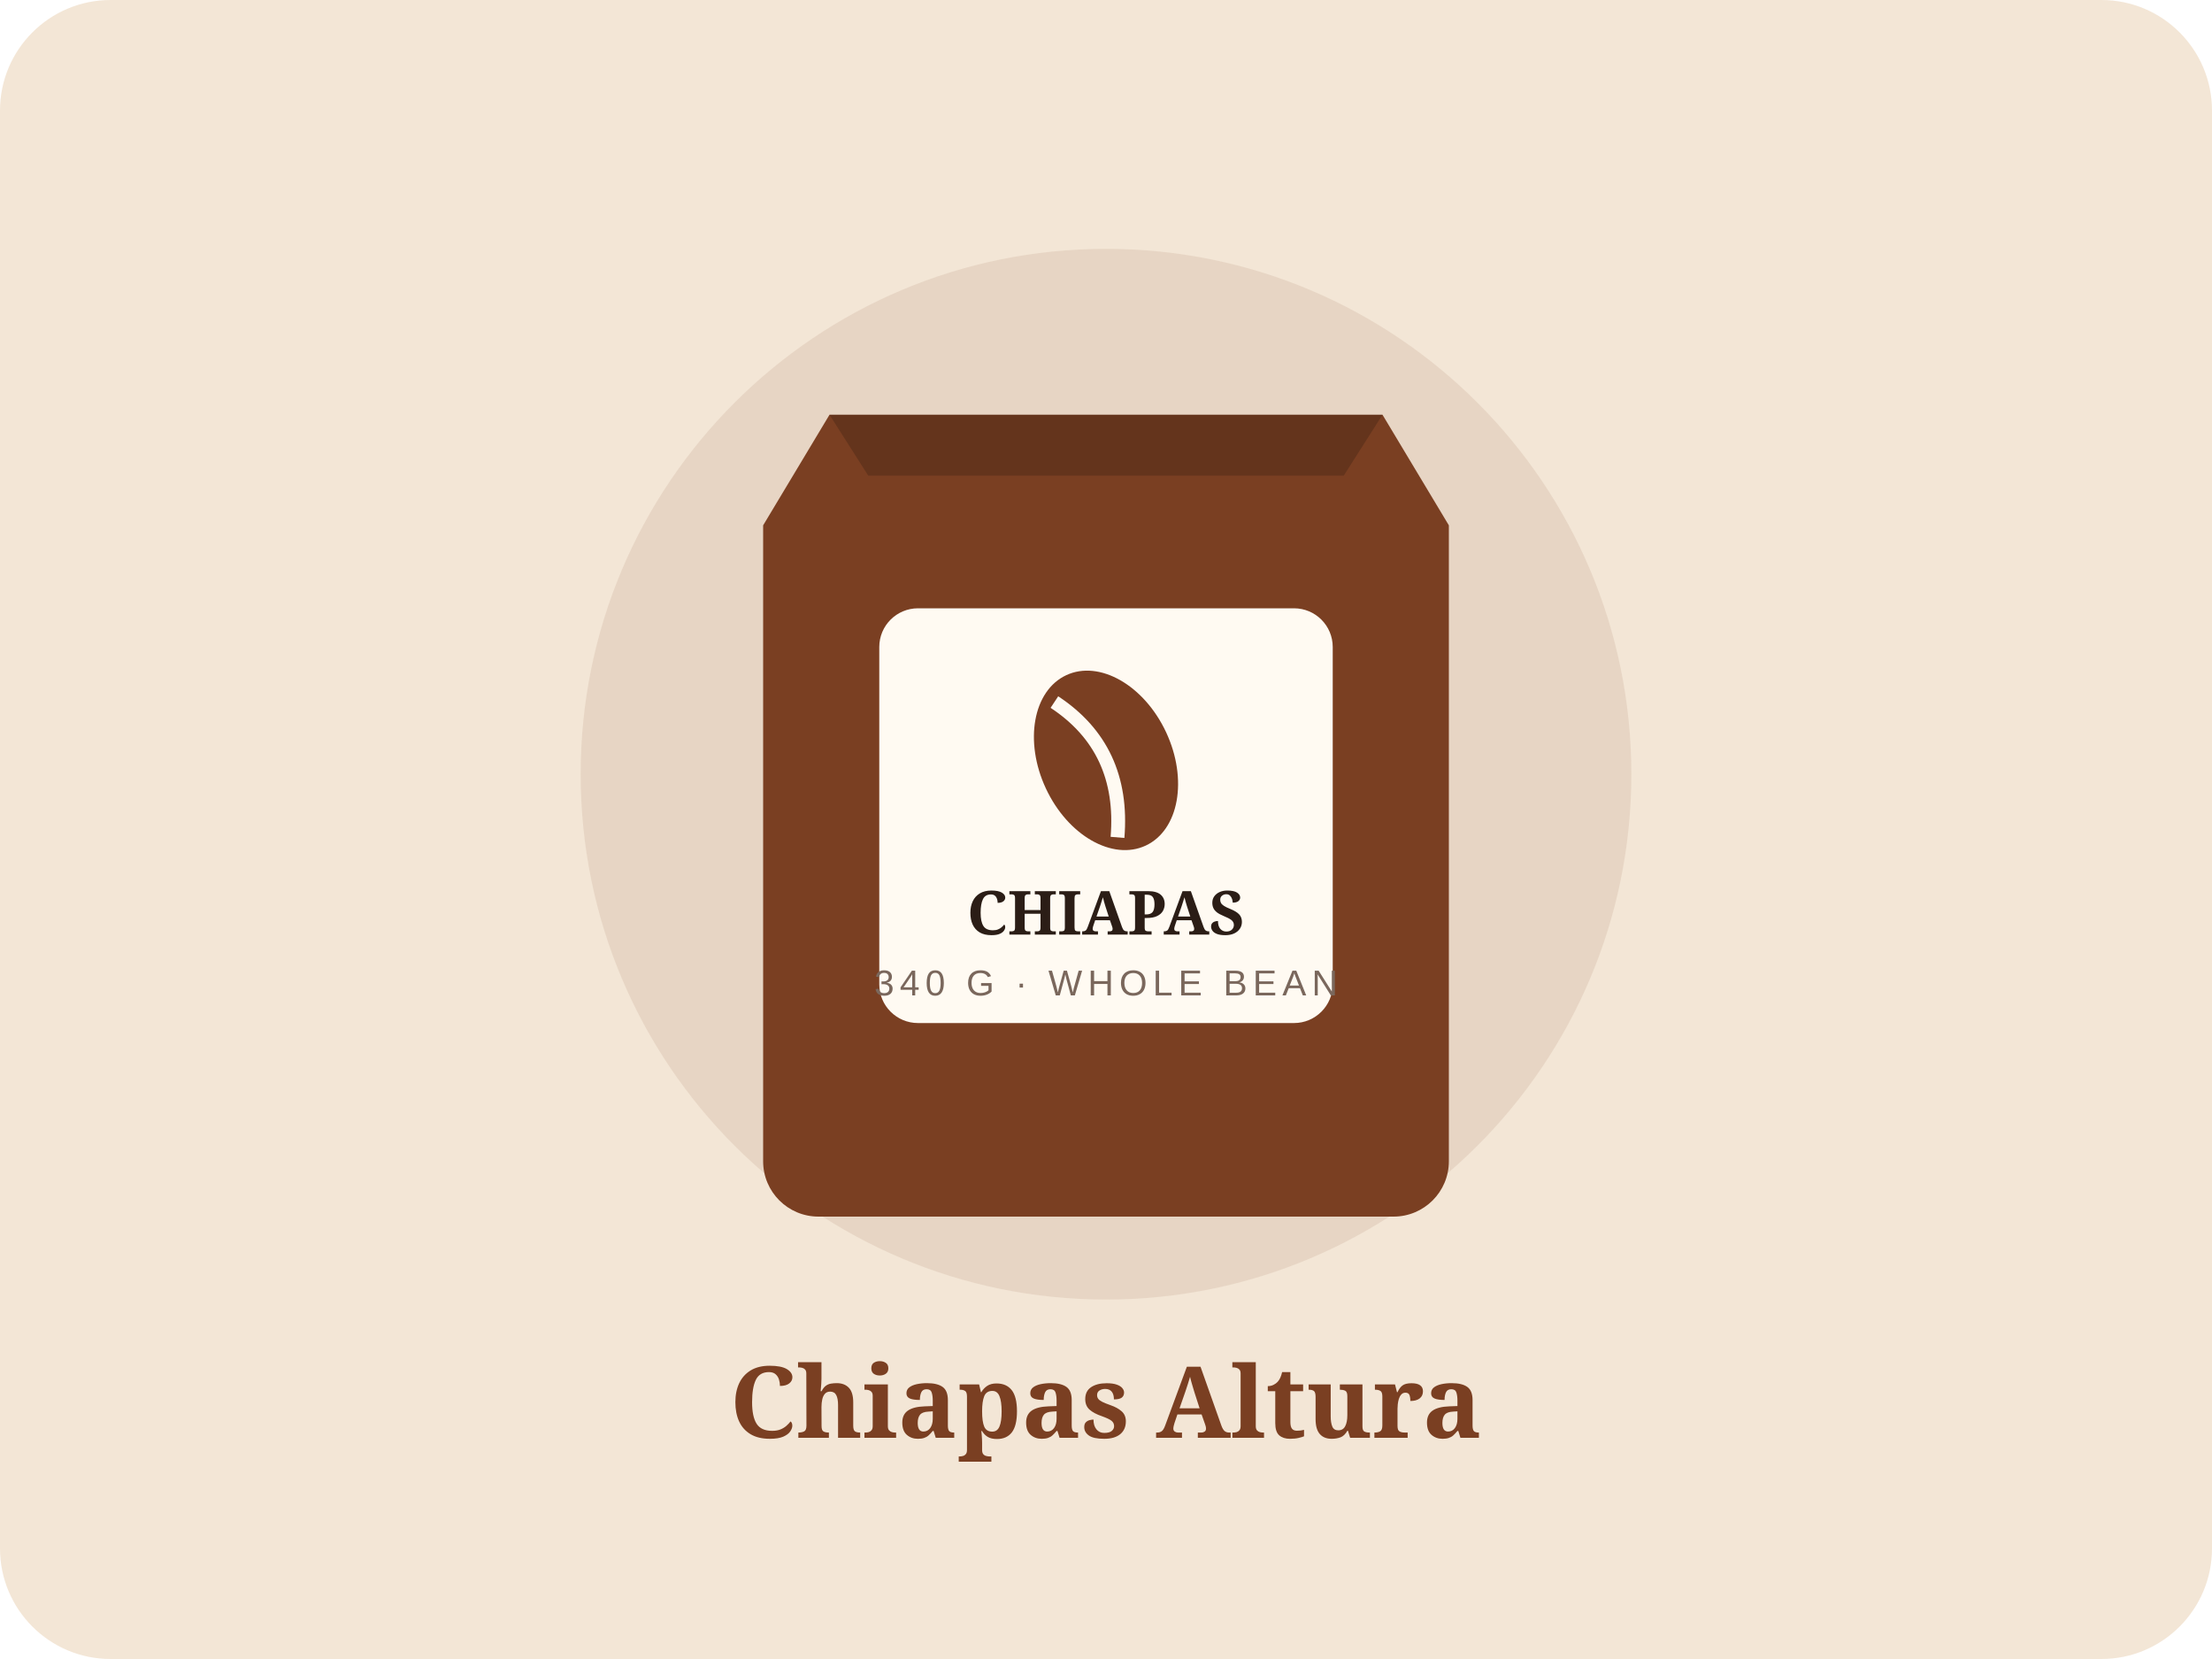
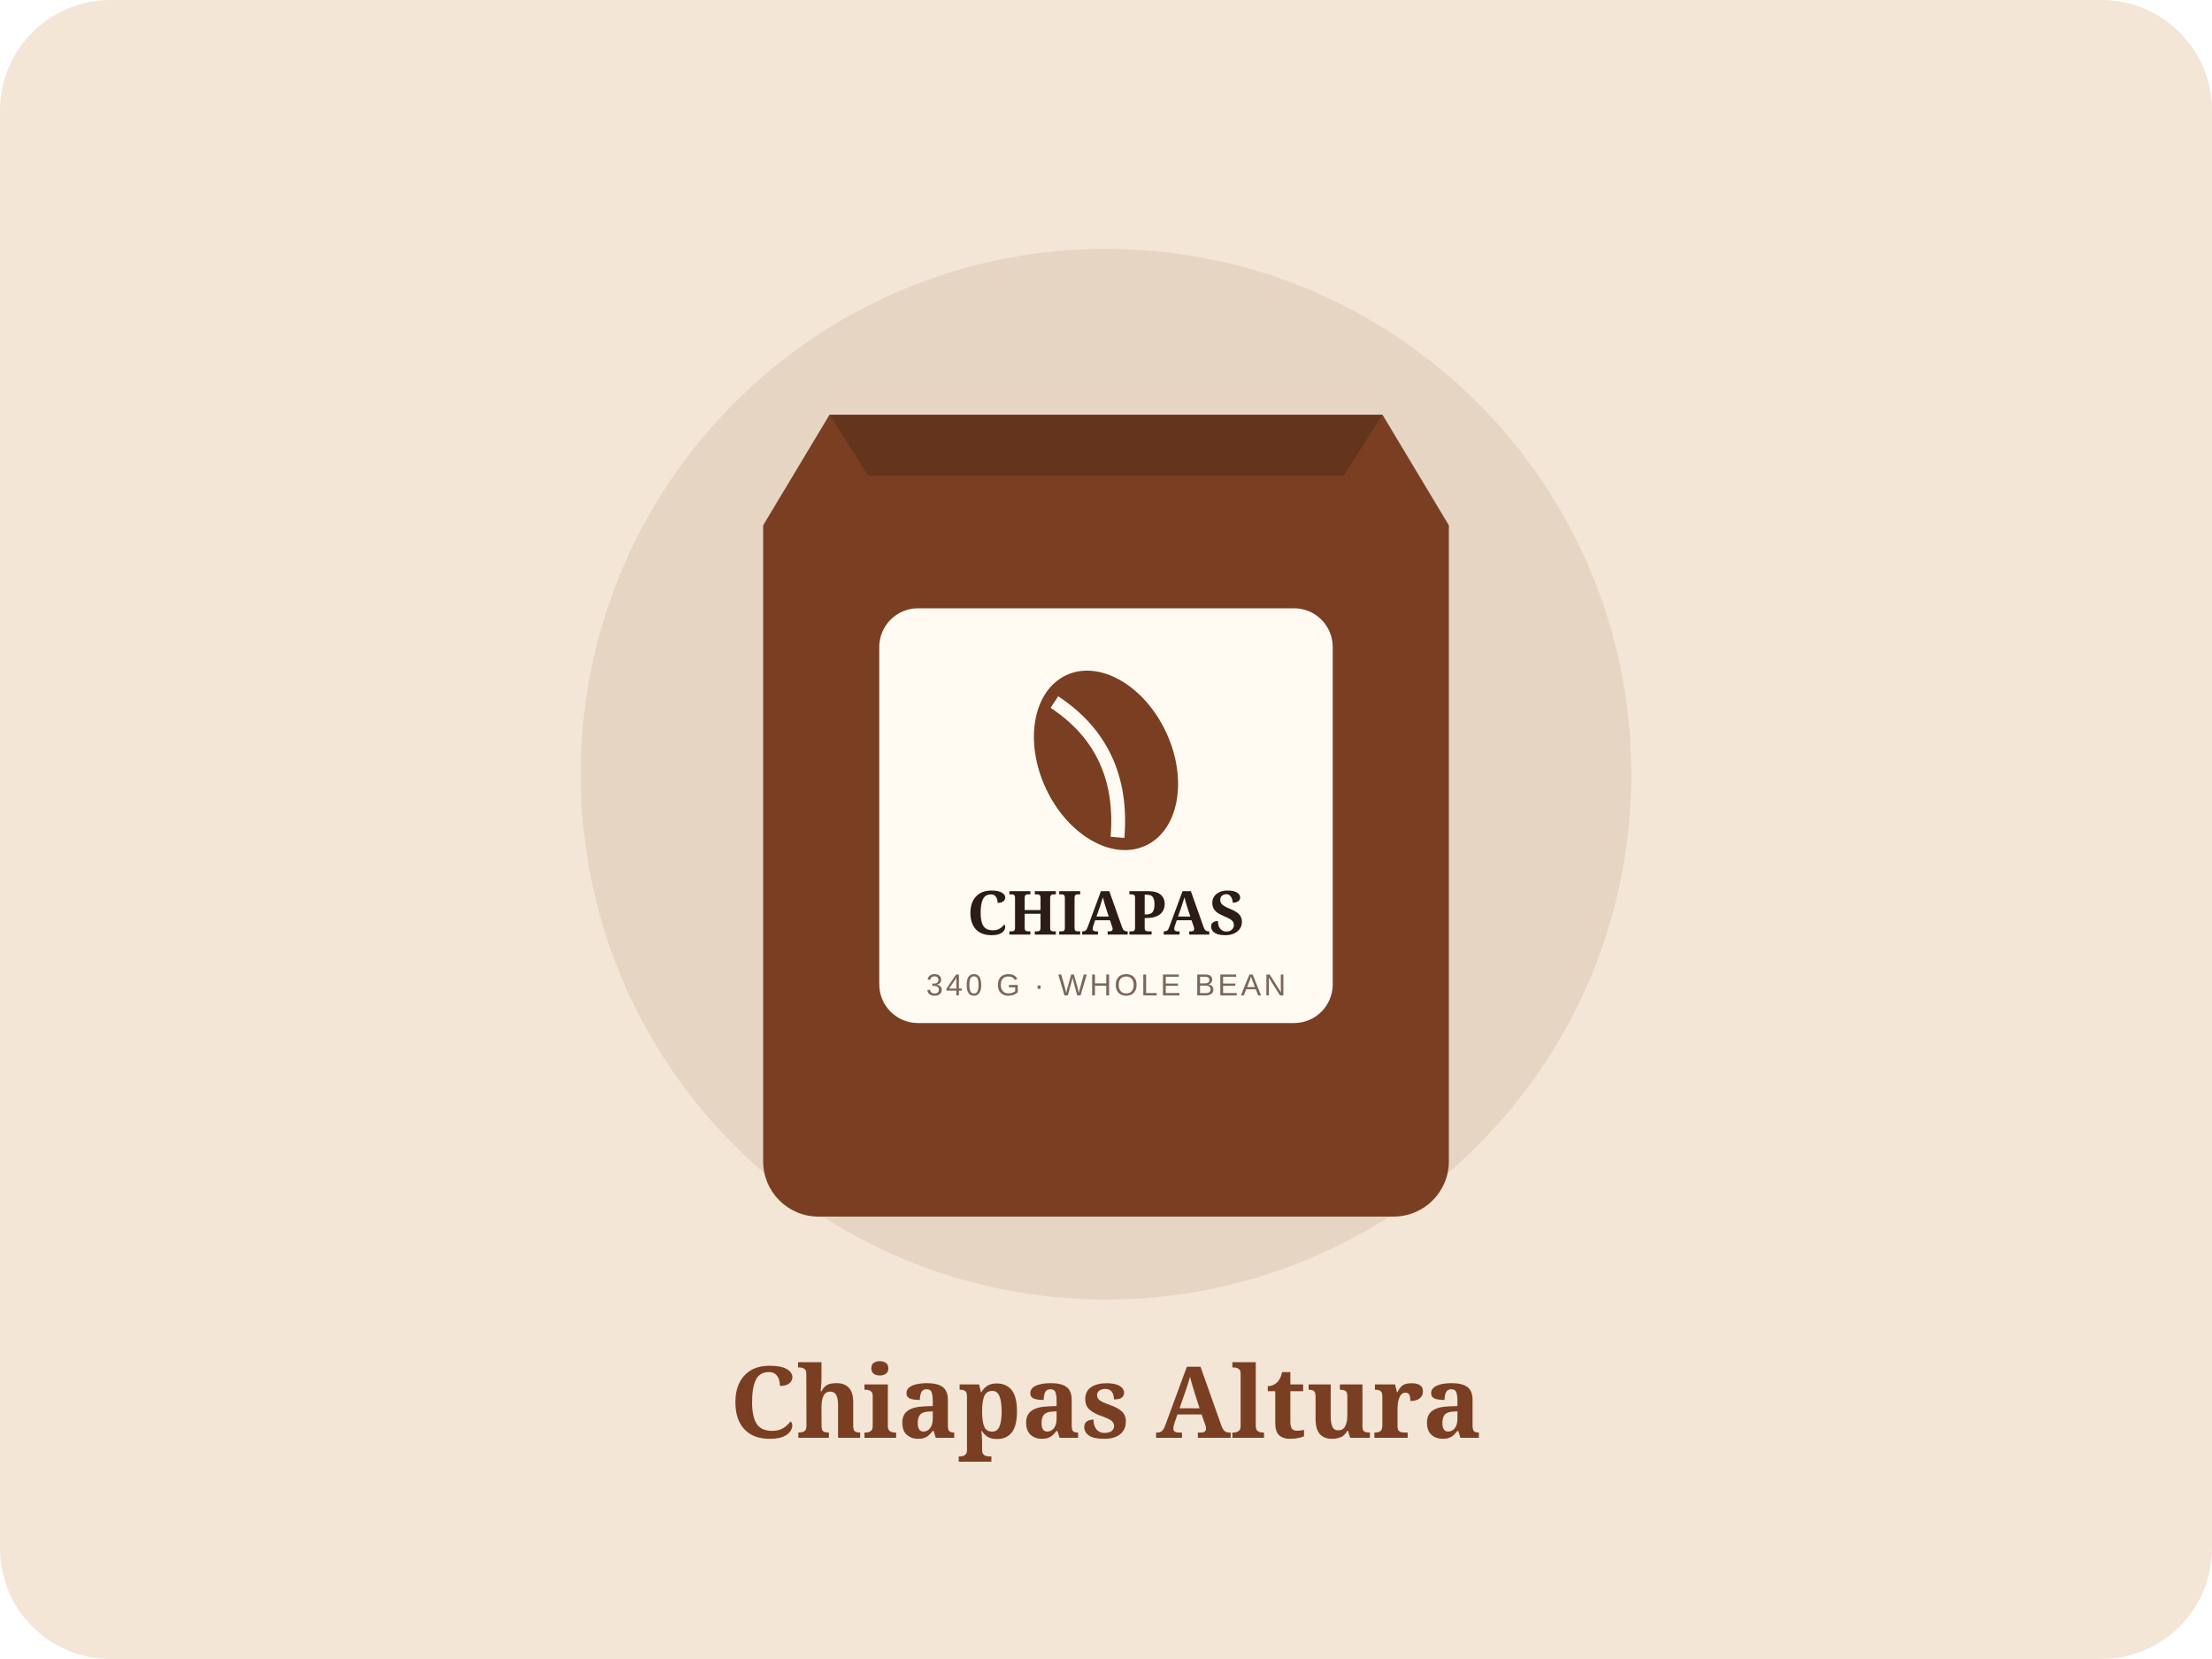
<svg xmlns="http://www.w3.org/2000/svg" width="800" height="600" viewBox="0 0 800 600">
  <rect width="800" height="600" rx="40" fill="#f3e6d6" />
  <circle cx="400" cy="280" r="190" fill="#7a3f22" opacity=".10" />
  <path d="M300 150 h200 l24 40 v230 a20 20 0 0 1 -20 20 h-208 a20 20 0 0 1 -20 -20 v-230 z" fill="#7a3f22" />
  <path d="M300 150 h200 l-14 22 h-172 z" fill="#000" opacity=".18" />
  <rect x="318" y="220" width="164" height="150" rx="14" fill="#fffaf2" />
  <ellipse cx="400" cy="275" rx="24" ry="34" fill="#7a3f22" transform="rotate(-25 400 275)" />
  <path d="M392 248 q16 26 0 54" stroke="#fffaf2" stroke-width="5" fill="none" transform="rotate(-25 400 275)" />
  <text x="400" y="338" text-anchor="middle" font-family="Georgia, serif" font-size="22" font-weight="700" fill="#2b1d16">CHIAPAS</text>
-   <text x="400" y="360" text-anchor="middle" font-family="Arial, sans-serif" font-size="13" letter-spacing="2" fill="#7a675c">340 G · WHOLE BEAN</text>
+   <text x="400" y="360" text-anchor="middle" font-family="Arial, sans-serif" font-size="11" letter-spacing="1" fill="#7a675c">340 G · WHOLE BEAN</text>
  <text x="400" y="520" text-anchor="middle" font-family="Georgia, serif" font-size="36" font-weight="700" fill="#7a3f22">Chiapas Altura</text>
</svg>
